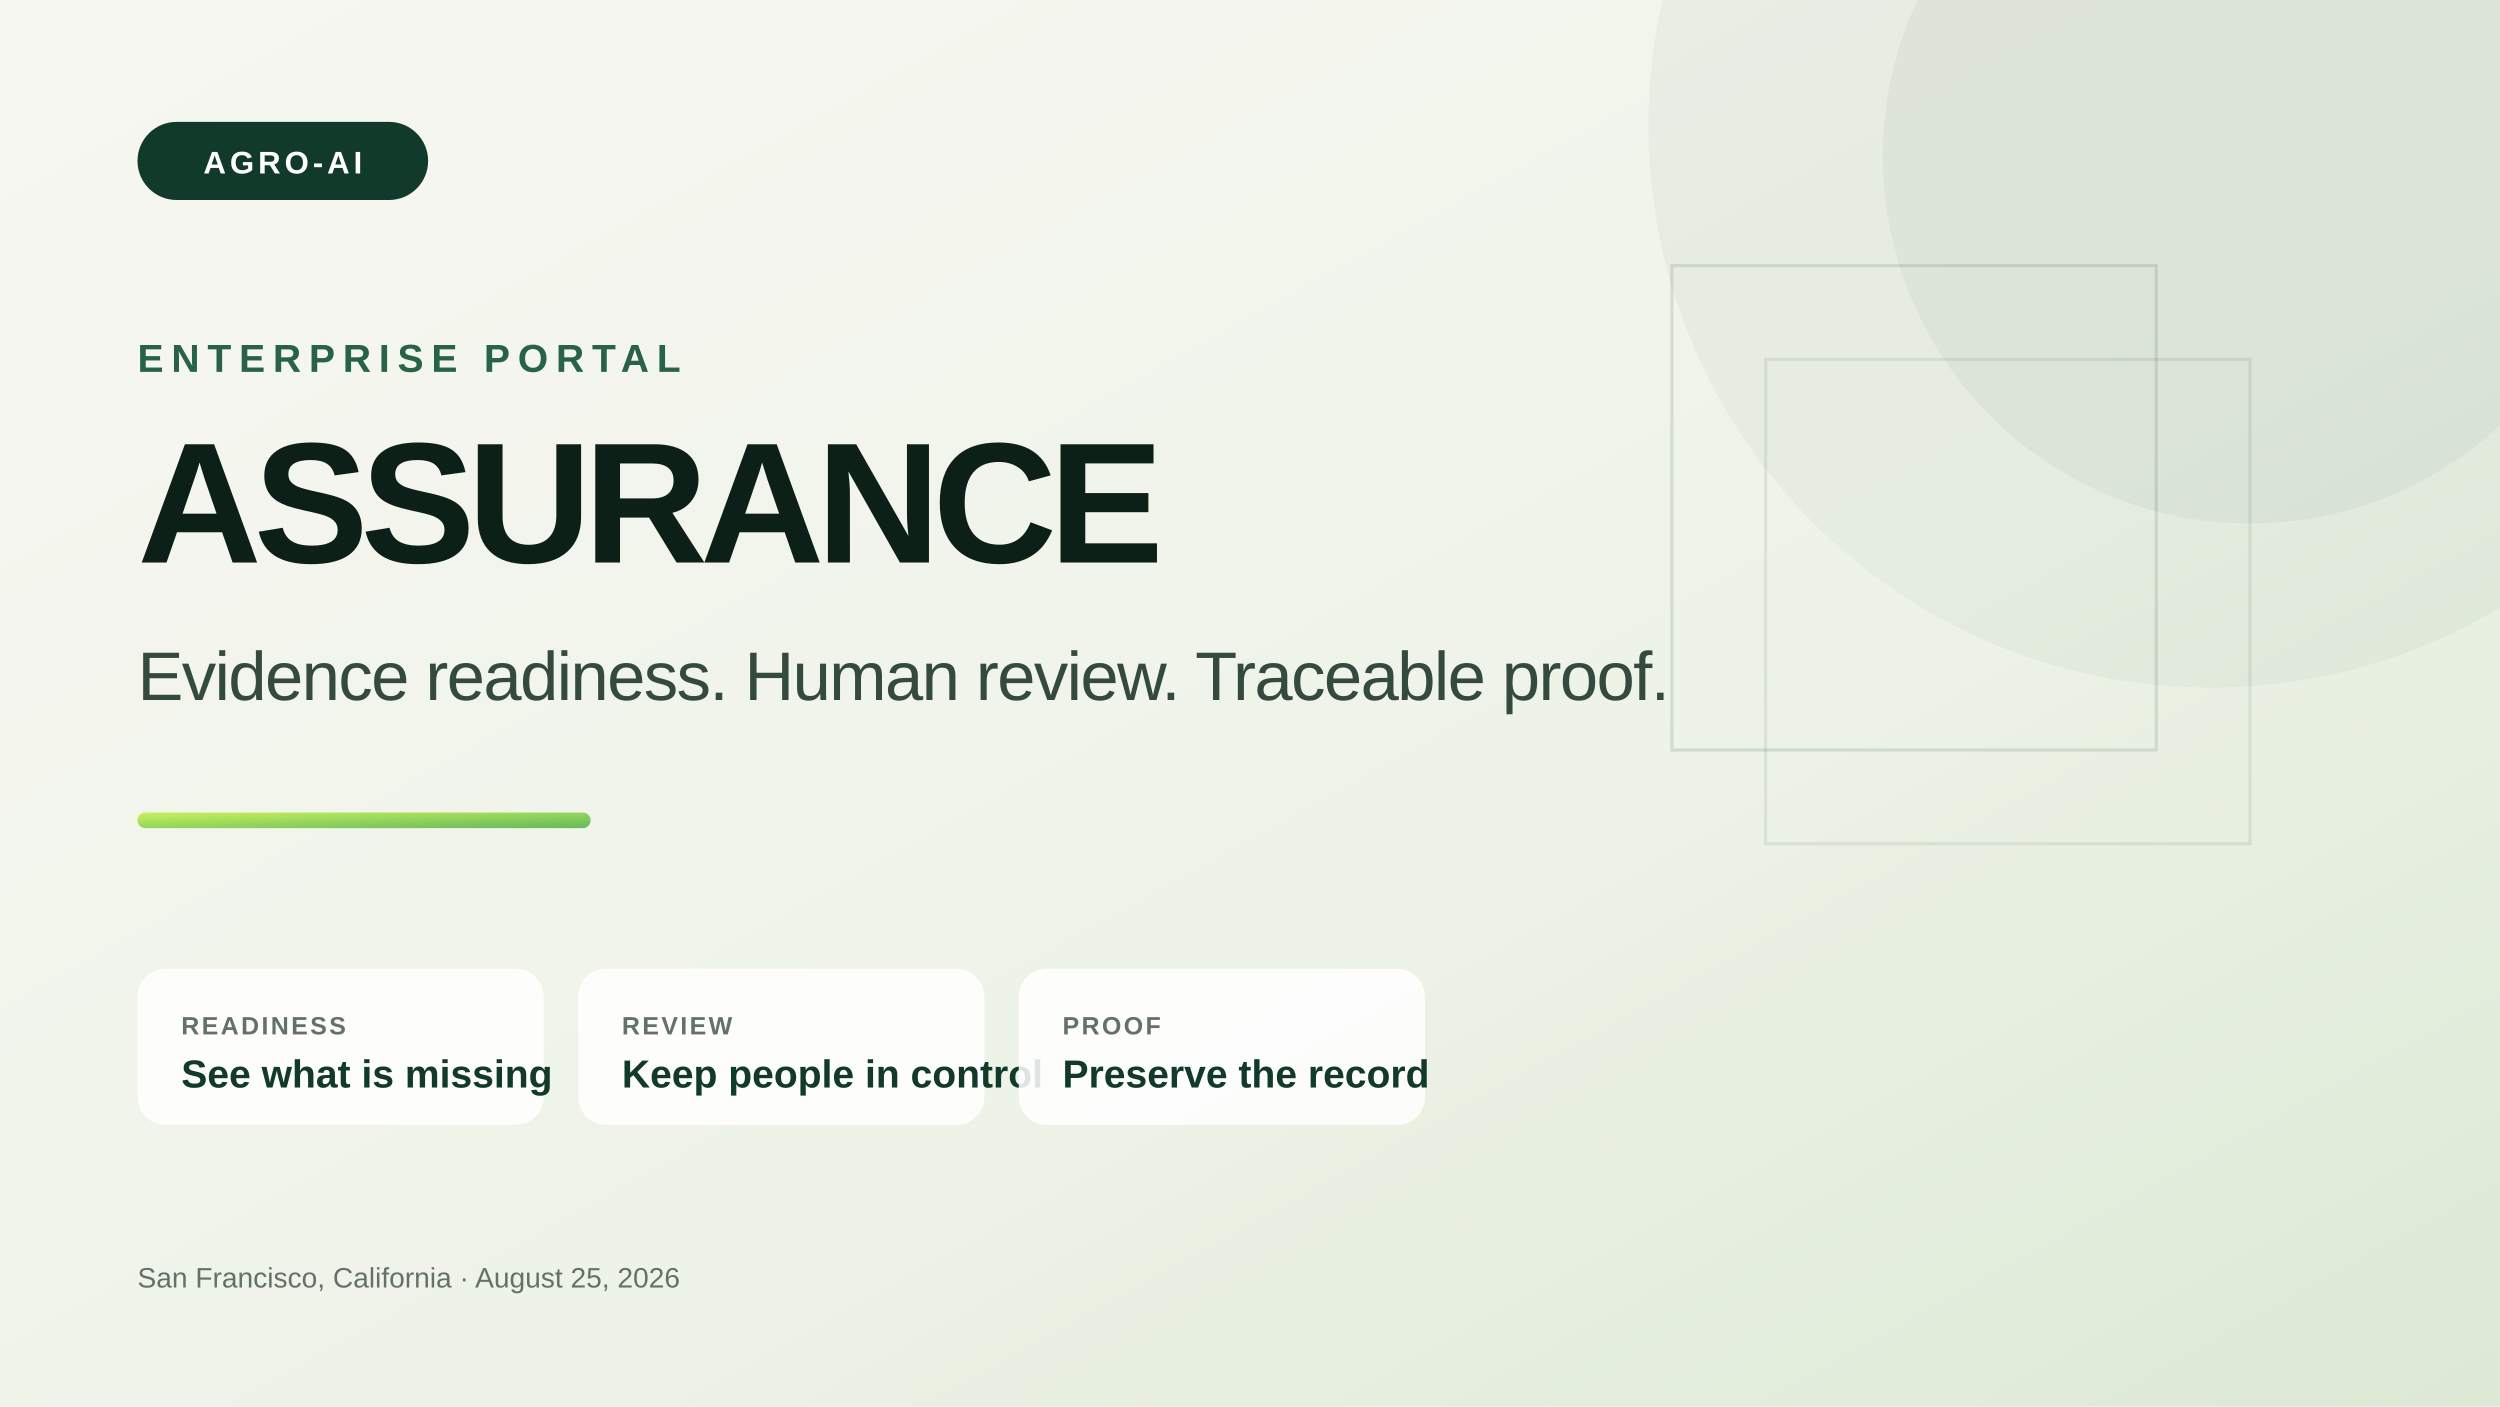
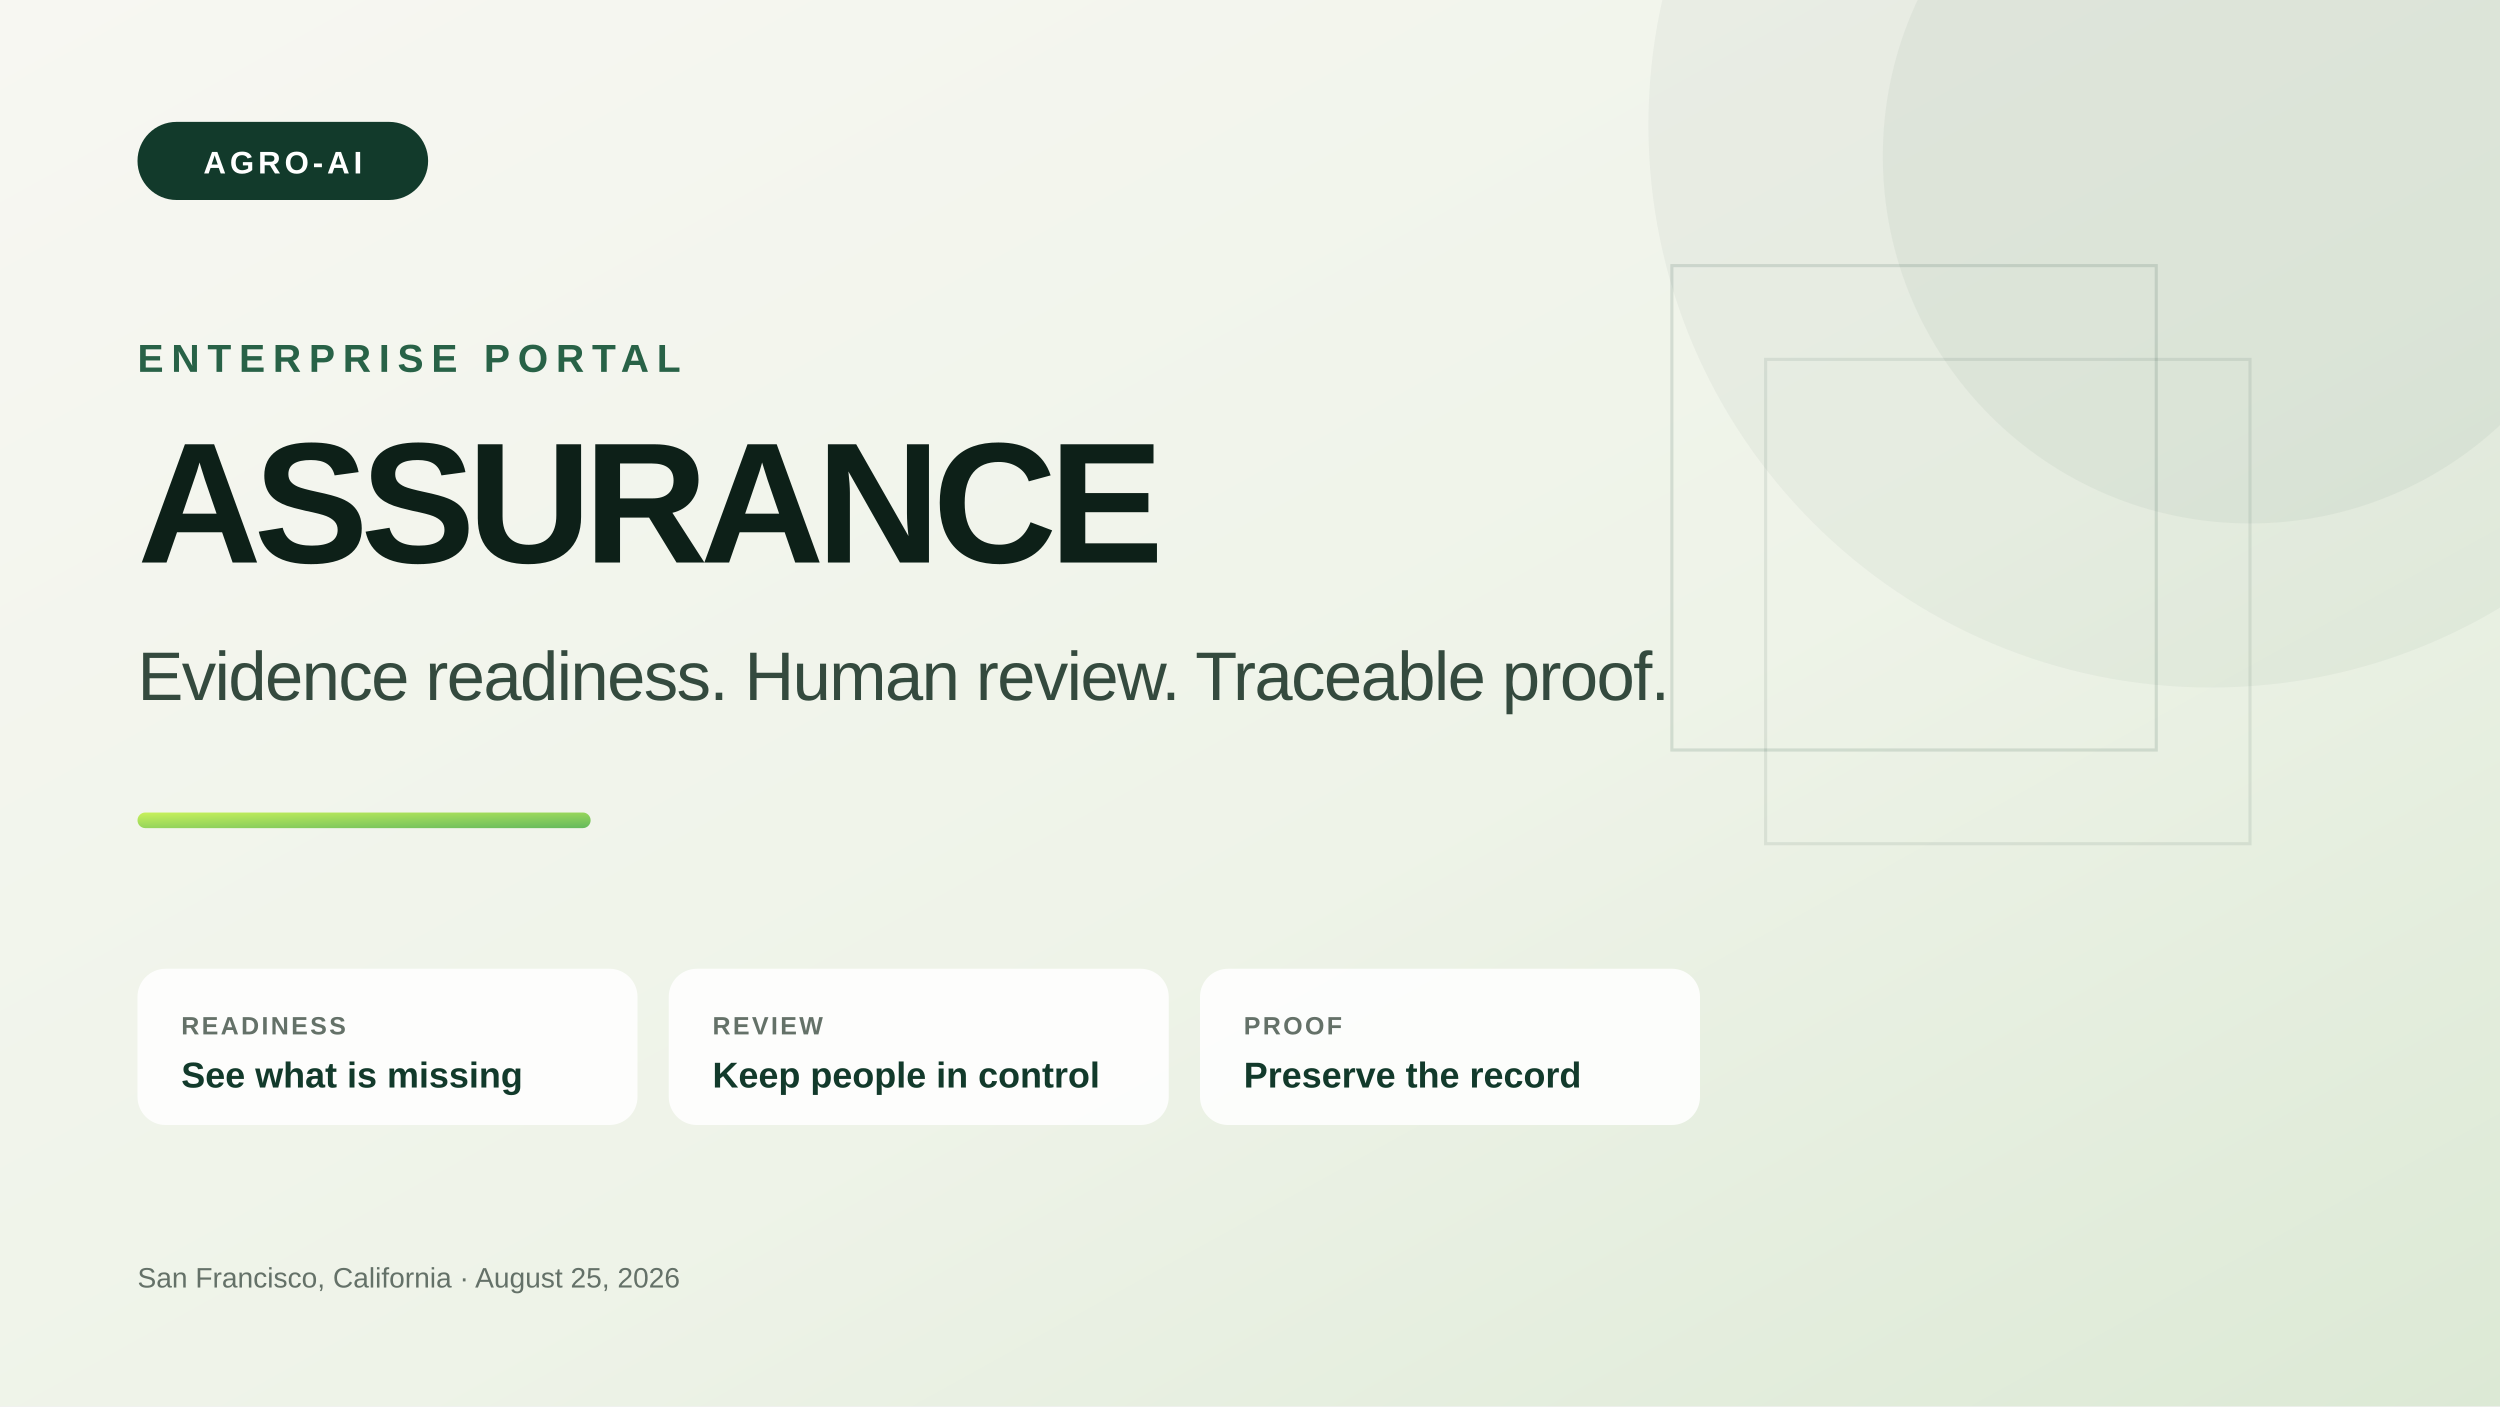
<svg xmlns="http://www.w3.org/2000/svg" width="1600" height="900" viewBox="0 0 1600 900" role="img" aria-labelledby="title desc">
  <defs>
    <linearGradient id="bg" x1="0" y1="0" x2="1" y2="1">
      <stop offset="0" stop-color="#f7f7f2" />
      <stop offset="0.58" stop-color="#eef3e8" />
      <stop offset="1" stop-color="#dce9d5" />
    </linearGradient>
    <linearGradient id="accent" x1="0" y1="0" x2="1" y2="1">
      <stop offset="0" stop-color="#c8f15b" />
      <stop offset="1" stop-color="#64b95c" />
    </linearGradient>
  </defs>
  <rect width="1600" height="900" fill="url(#bg)" />
  <circle cx="1415" cy="80" r="360" fill="#123a2b" opacity="0.045" />
  <circle cx="1440" cy="100" r="235" fill="#123a2b" opacity="0.05" />
  <path d="M1070 170h310v310h-310z" fill="none" stroke="#123a2b" stroke-width="2" opacity="0.13" />
  <path d="M1130 230h310v310h-310z" fill="none" stroke="#123a2b" stroke-width="2" opacity="0.09" />
  <rect x="88" y="78" width="186" height="50" rx="25" fill="#123a2b" />
  <text x="181" y="111" text-anchor="middle" font-family="Arial, Helvetica, sans-serif" font-size="20" font-weight="700" letter-spacing="2.5" fill="#ffffff">AGRO-AI</text>
  <text x="88" y="238" font-family="Arial, Helvetica, sans-serif" font-size="25" font-weight="700" letter-spacing="5" fill="#286247">ENTERPRISE PORTAL</text>
  <text x="88" y="360" font-family="Arial, Helvetica, sans-serif" font-size="110" font-weight="700" letter-spacing="-5" fill="#0d2018">ASSURANCE</text>
  <text x="88" y="448" font-family="Arial, Helvetica, sans-serif" font-size="44" font-weight="400" letter-spacing="-1" fill="#344a3e">Evidence readiness. Human review. Traceable proof.</text>
  <rect x="88" y="520" width="290" height="10" rx="5" fill="url(#accent)" />
  <g transform="translate(88 620)">
-     <rect width="260" height="100" rx="18" fill="#ffffff" opacity="0.86" />
+     <rect width="320" height="100" rx="18" fill="#ffffff" opacity="0.86" />
    <text x="28" y="42" font-family="Arial, Helvetica, sans-serif" font-size="16" font-weight="700" letter-spacing="1.5" fill="#647168">READINESS</text>
-     <text x="28" y="76" font-family="Arial, Helvetica, sans-serif" font-size="25" font-weight="700" fill="#123a2b">See what is missing</text>
+     <text x="28" y="76" font-family="Arial, Helvetica, sans-serif" font-size="23" font-weight="700" fill="#123a2b">See what is missing</text>
  </g>
-   <g transform="translate(370 620)">
-     <rect width="260" height="100" rx="18" fill="#ffffff" opacity="0.86" />
+   <g transform="translate(428 620)">
+     <rect width="320" height="100" rx="18" fill="#ffffff" opacity="0.86" />
    <text x="28" y="42" font-family="Arial, Helvetica, sans-serif" font-size="16" font-weight="700" letter-spacing="1.5" fill="#647168">REVIEW</text>
-     <text x="28" y="76" font-family="Arial, Helvetica, sans-serif" font-size="25" font-weight="700" fill="#123a2b">Keep people in control</text>
+     <text x="28" y="76" font-family="Arial, Helvetica, sans-serif" font-size="23" font-weight="700" fill="#123a2b">Keep people in control</text>
  </g>
-   <g transform="translate(652 620)">
-     <rect width="260" height="100" rx="18" fill="#ffffff" opacity="0.86" />
+   <g transform="translate(768 620)">
+     <rect width="320" height="100" rx="18" fill="#ffffff" opacity="0.86" />
    <text x="28" y="42" font-family="Arial, Helvetica, sans-serif" font-size="16" font-weight="700" letter-spacing="1.5" fill="#647168">PROOF</text>
-     <text x="28" y="76" font-family="Arial, Helvetica, sans-serif" font-size="25" font-weight="700" fill="#123a2b">Preserve the record</text>
+     <text x="28" y="76" font-family="Arial, Helvetica, sans-serif" font-size="23" font-weight="700" fill="#123a2b">Preserve the record</text>
  </g>
  <text x="88" y="824" font-family="Arial, Helvetica, sans-serif" font-size="18" fill="#647168">San Francisco, California · August 25, 2026</text>
</svg>
